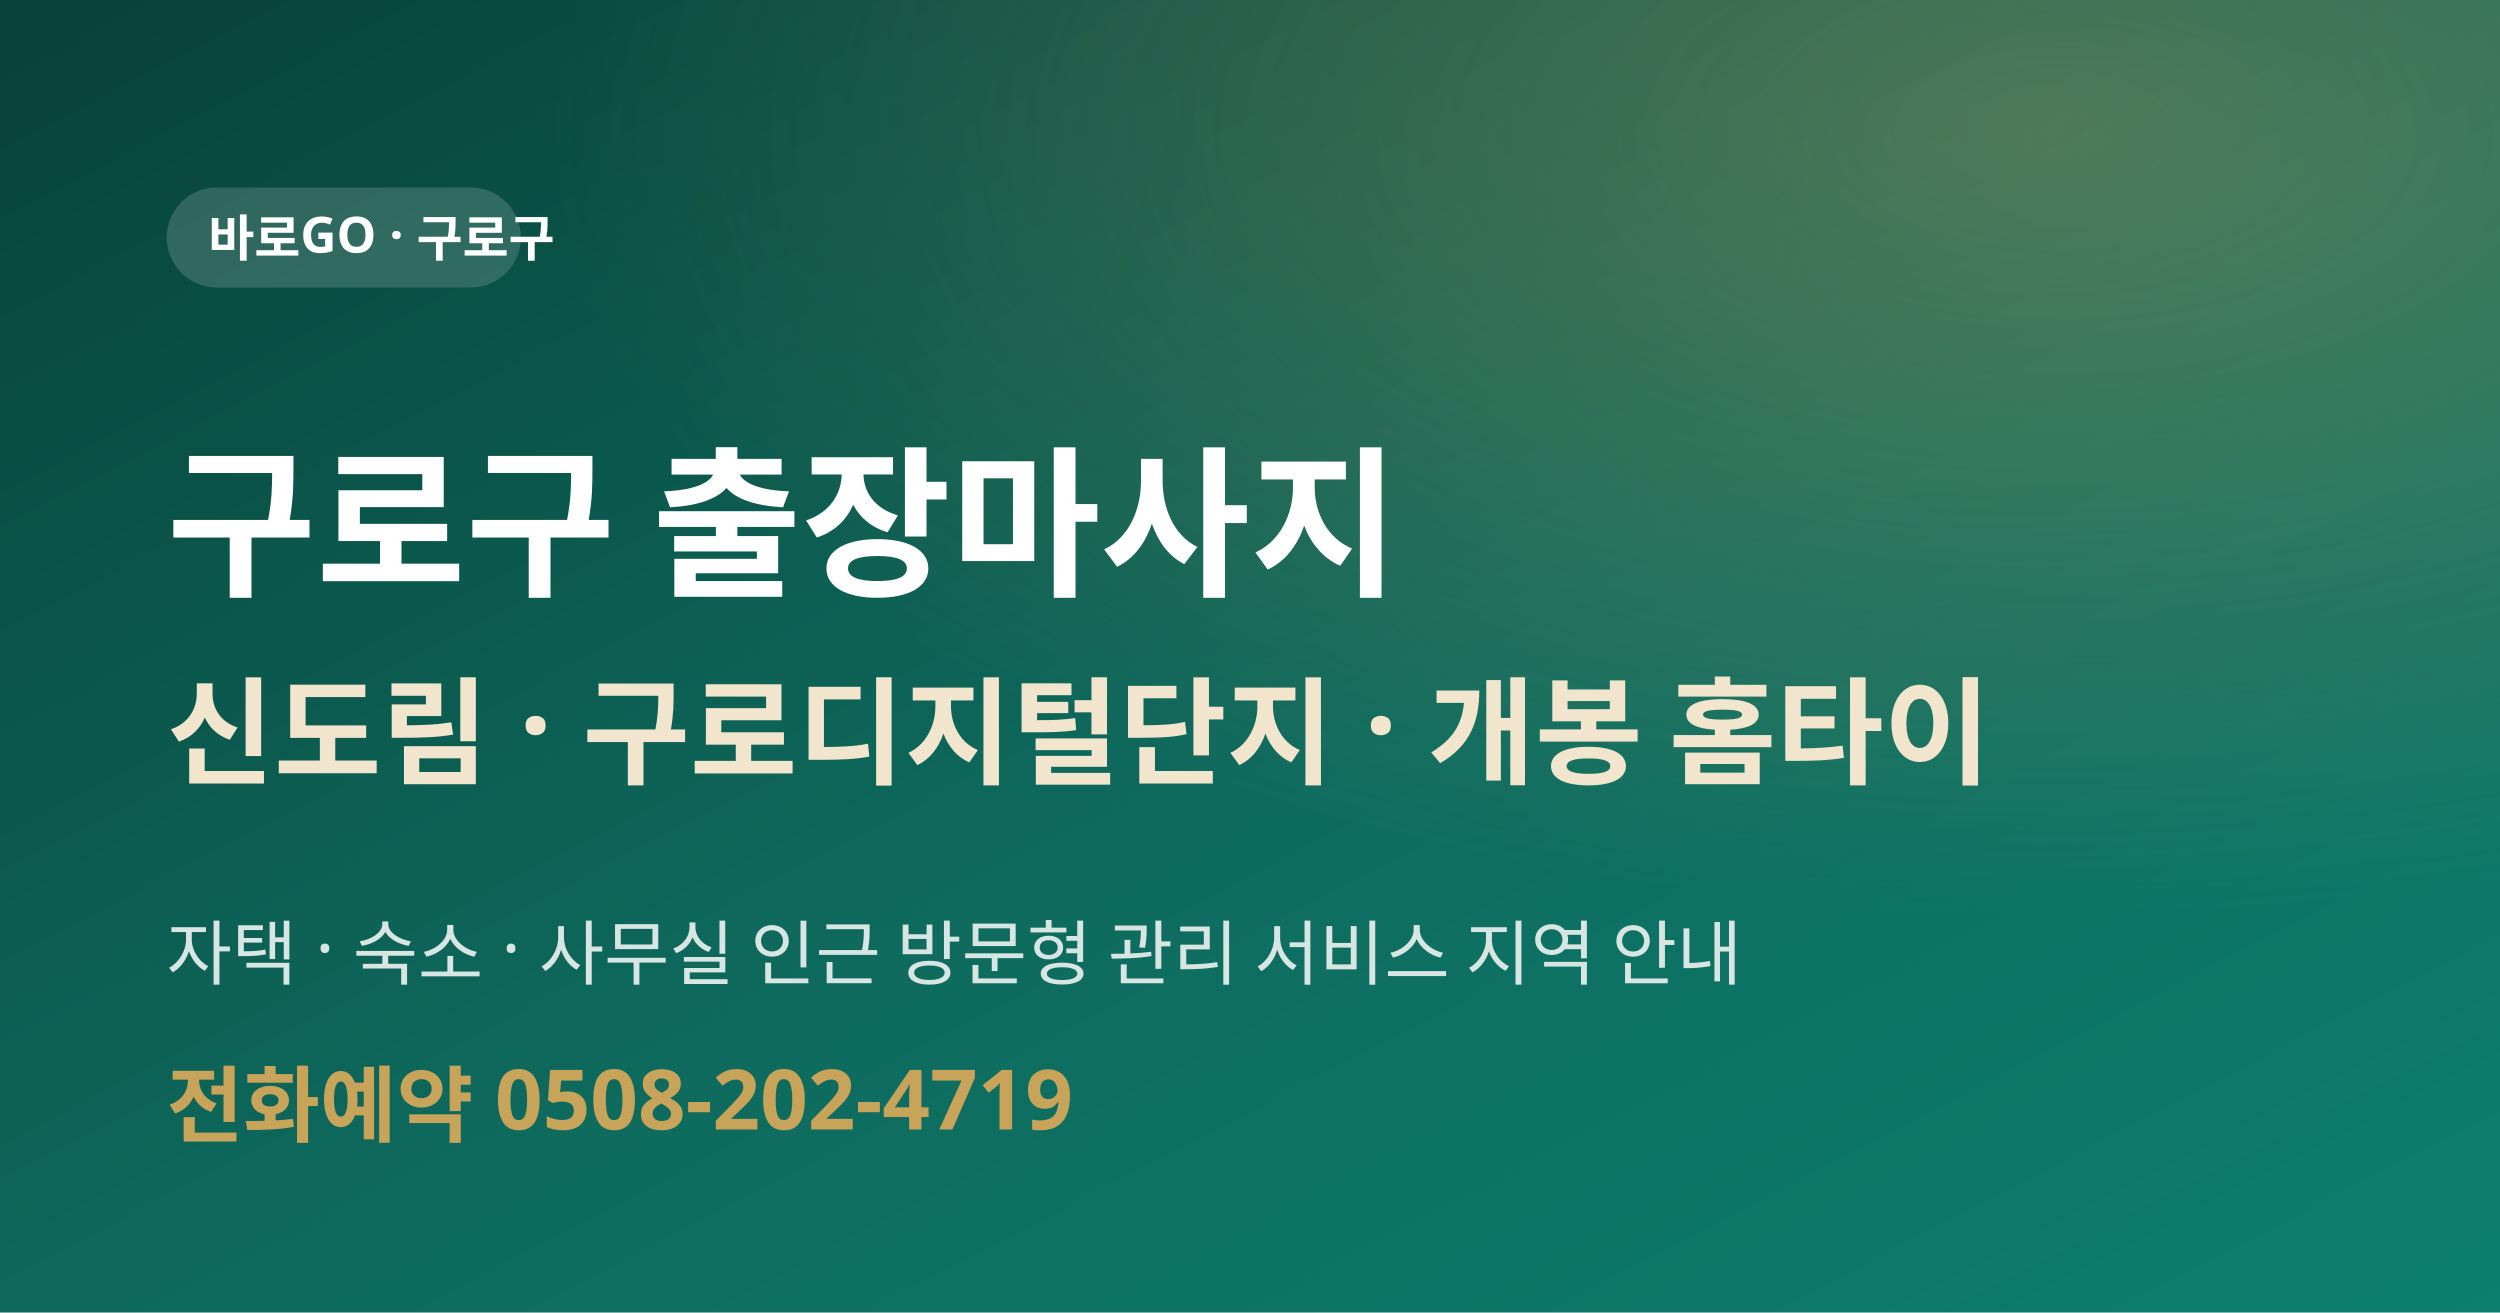
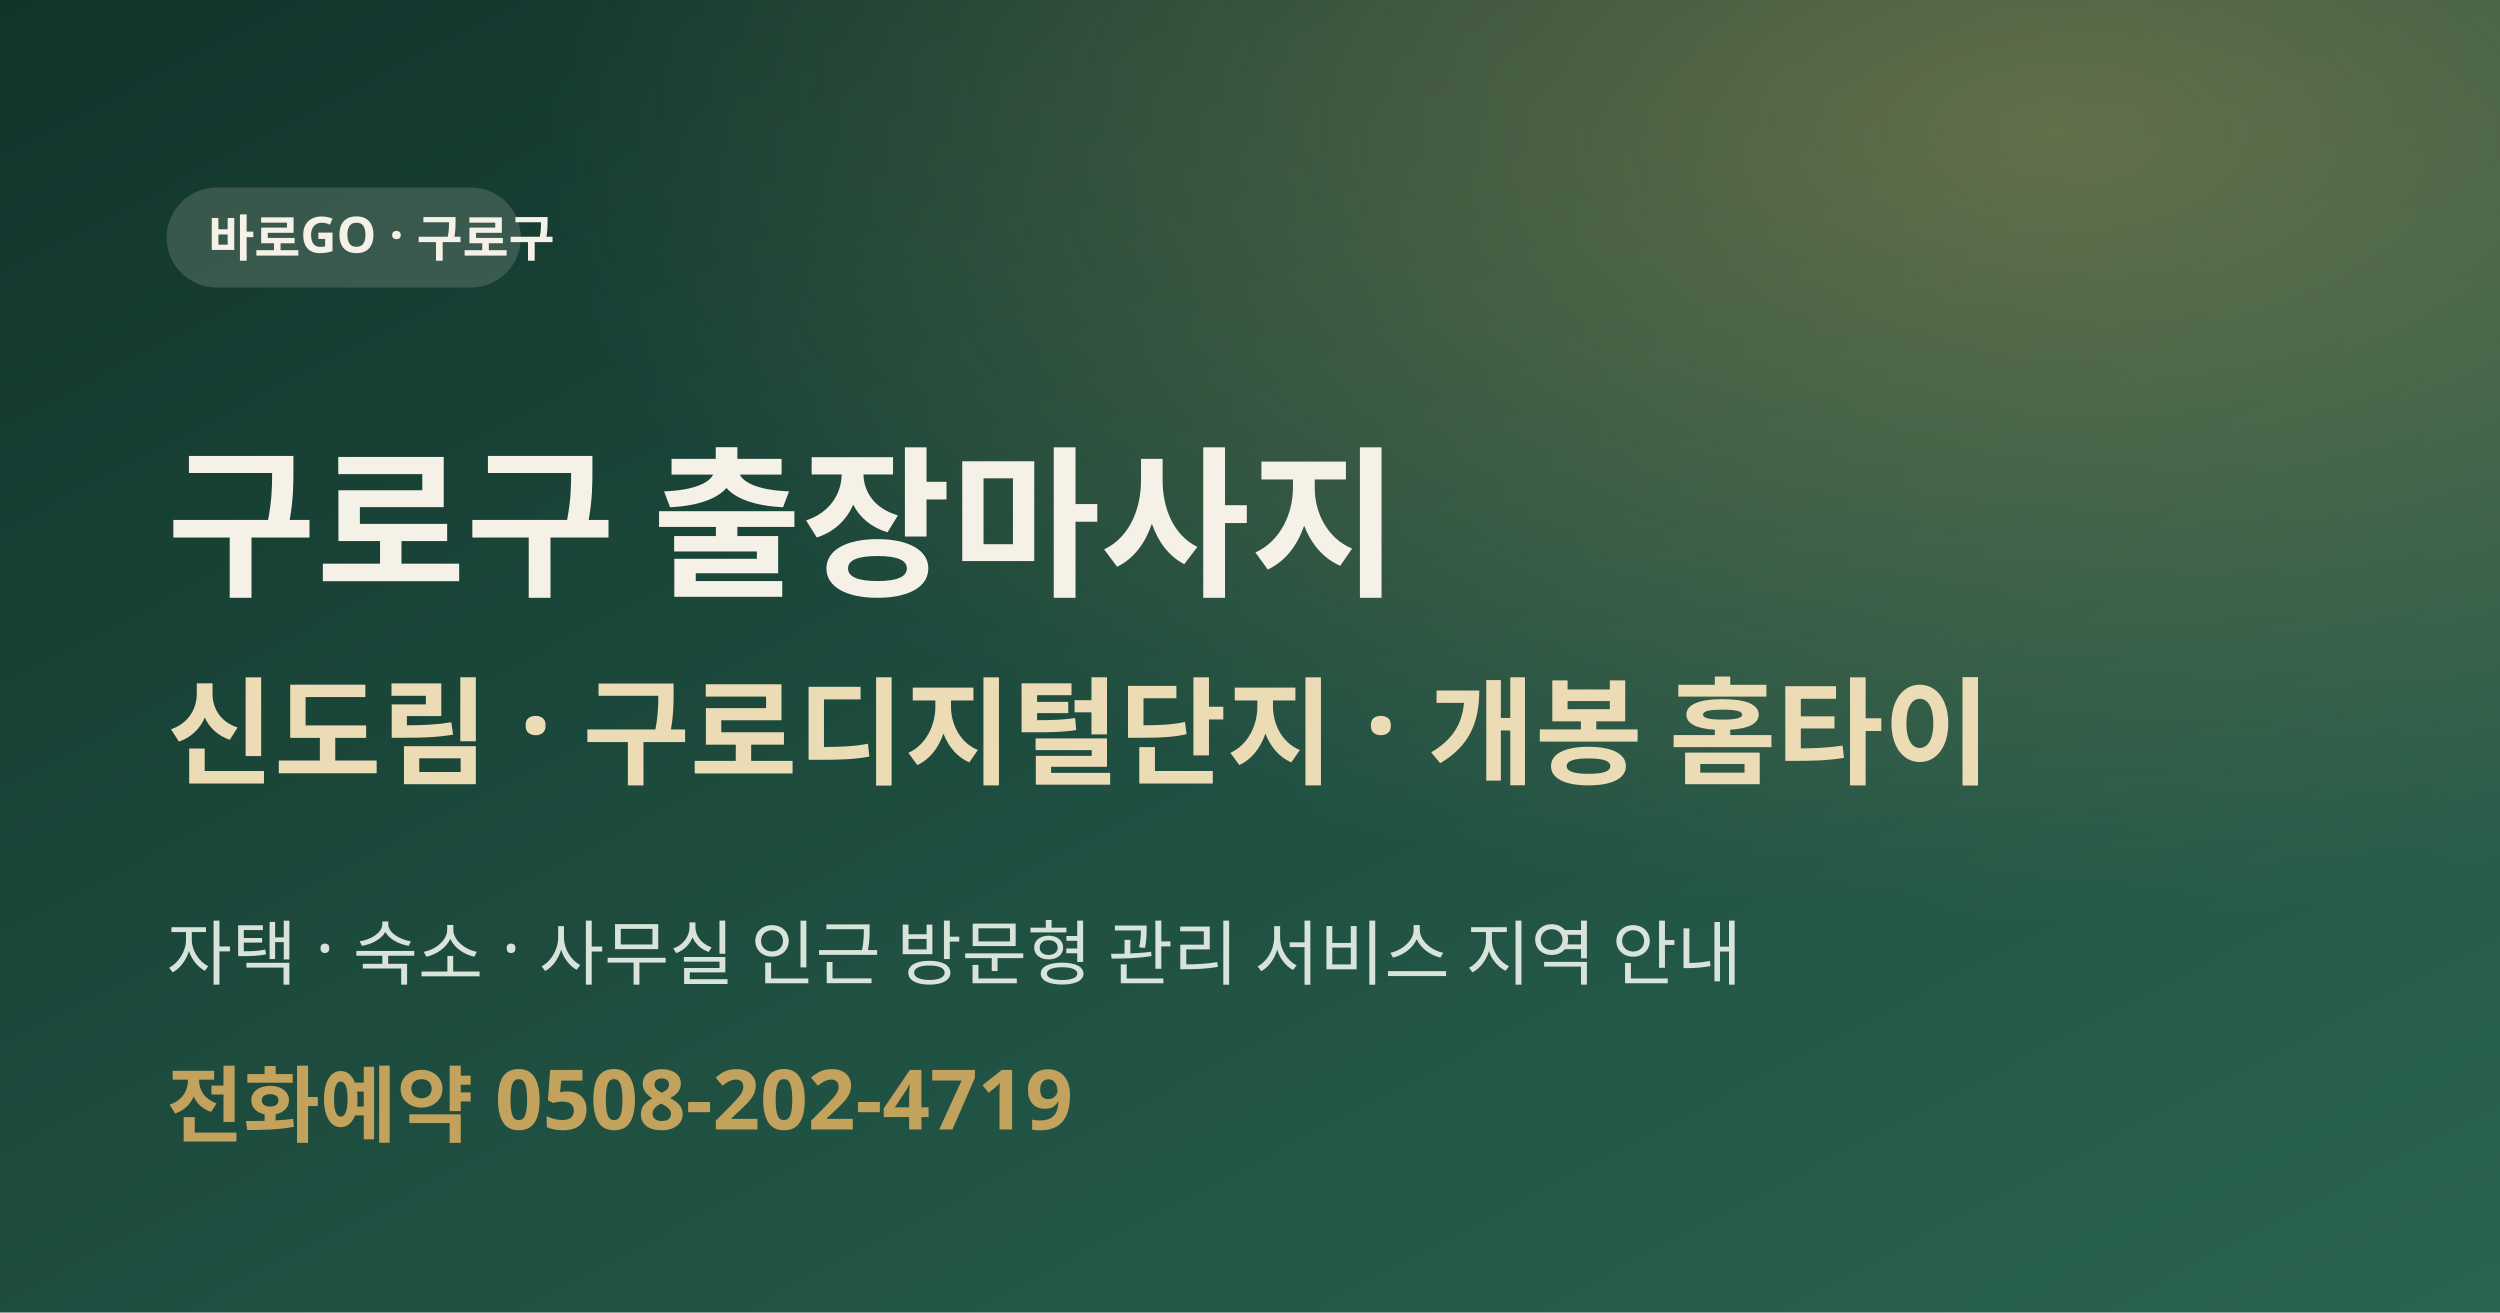
<svg xmlns="http://www.w3.org/2000/svg" viewBox="0 0 1200 630" width="1200" height="630">
  <defs>
    <linearGradient id="bg" x1="0" y1="0" x2="1" y2="1">
-       <stop offset="0" stop-color="#084138" />
-       <stop offset="0.55" stop-color="#0e6b5e" />
-       <stop offset="1" stop-color="#0c7f6f" />
+       <stop offset="0" stop-color="#12342b" />
+       <stop offset="0.55" stop-color="#1f5042" />
+       <stop offset="1" stop-color="#2a6450" />
    </linearGradient>
    <radialGradient id="glow" cx="0.82" cy="0.1" r="0.6">
-       <stop offset="0" stop-color="#c8a35a" stop-opacity="0.35" />
-       <stop offset="1" stop-color="#c8a35a" stop-opacity="0" />
+       <stop offset="0" stop-color="#c2a25c" stop-opacity="0.42" />
+       <stop offset="1" stop-color="#c2a25c" stop-opacity="0" />
    </radialGradient>
  </defs>
  <rect width="1200" height="630" fill="url(#bg)" />
  <rect width="1200" height="630" fill="url(#glow)" />
-   <g font-family="Pretendard, sans-serif" fill="#ffffff">
-     <rect x="80" y="90" width="170" height="48" rx="24" fill="#ffffff" fill-opacity="0.16" />
+   <g font-family="Pretendard, sans-serif" fill="#f6f1e6">
+     <rect x="80" y="90" width="170" height="48" rx="24" fill="#f6f1e6" fill-opacity="0.16" />
    <text x="100" y="123" font-size="24" font-weight="700">바로GO · 구로구</text>
    <text x="80" y="280" font-size="78" font-weight="800">구로구 출장마사지</text>
-     <text x="80" y="372" font-size="56" font-weight="800" fill="#f1e6cd">신도림 · 구로디지털단지 · 개봉 홈타이</text>
-     <text x="80" y="470" font-size="34" font-weight="500" fill="#d7e6e2">자택 · 숙소 · 사무실 인근 방문형 관리 서비스 지역 안내</text>
-     <text x="80" y="545" font-size="40" font-weight="800" fill="#c8a35a">전화예약 0508-202-4719</text>
+     <text x="80" y="372" font-size="56" font-weight="800" fill="#ecdcb6">신도림 · 구로디지털단지 · 개봉 홈타이</text>
+     <text x="80" y="470" font-size="34" font-weight="500" fill="#d8e3da">자택 · 숙소 · 사무실 인근 방문형 관리 서비스 지역 안내</text>
+     <text x="80" y="545" font-size="40" font-weight="800" fill="#c2a25c">전화예약 0508-202-4719</text>
  </g>
</svg>
